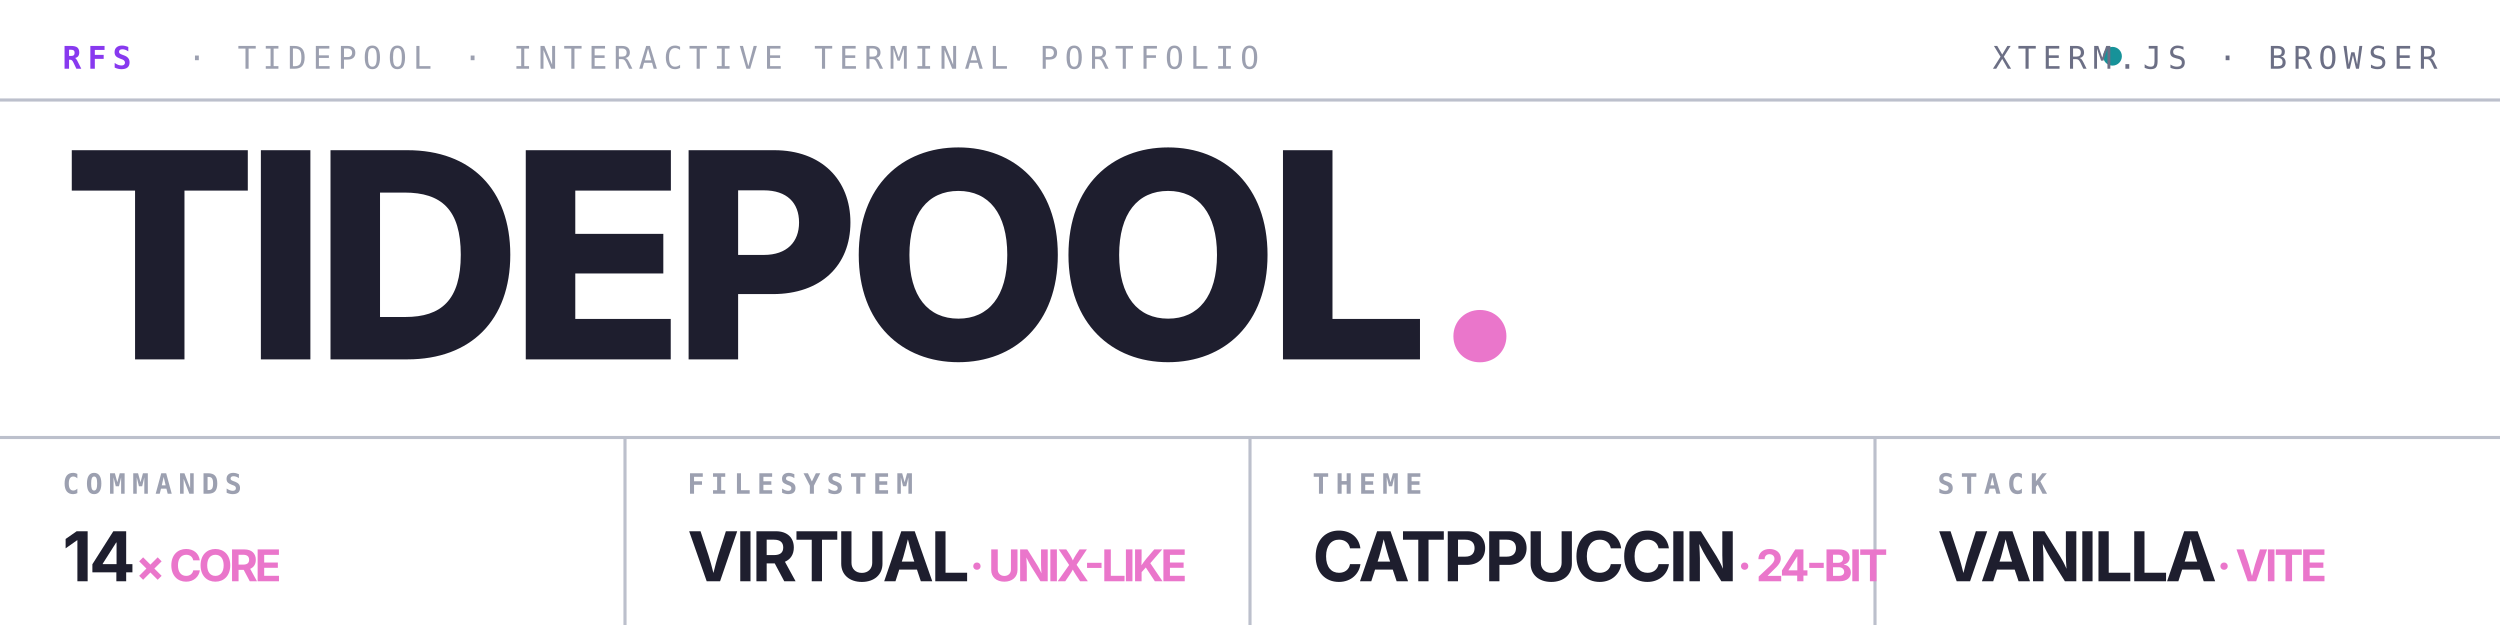
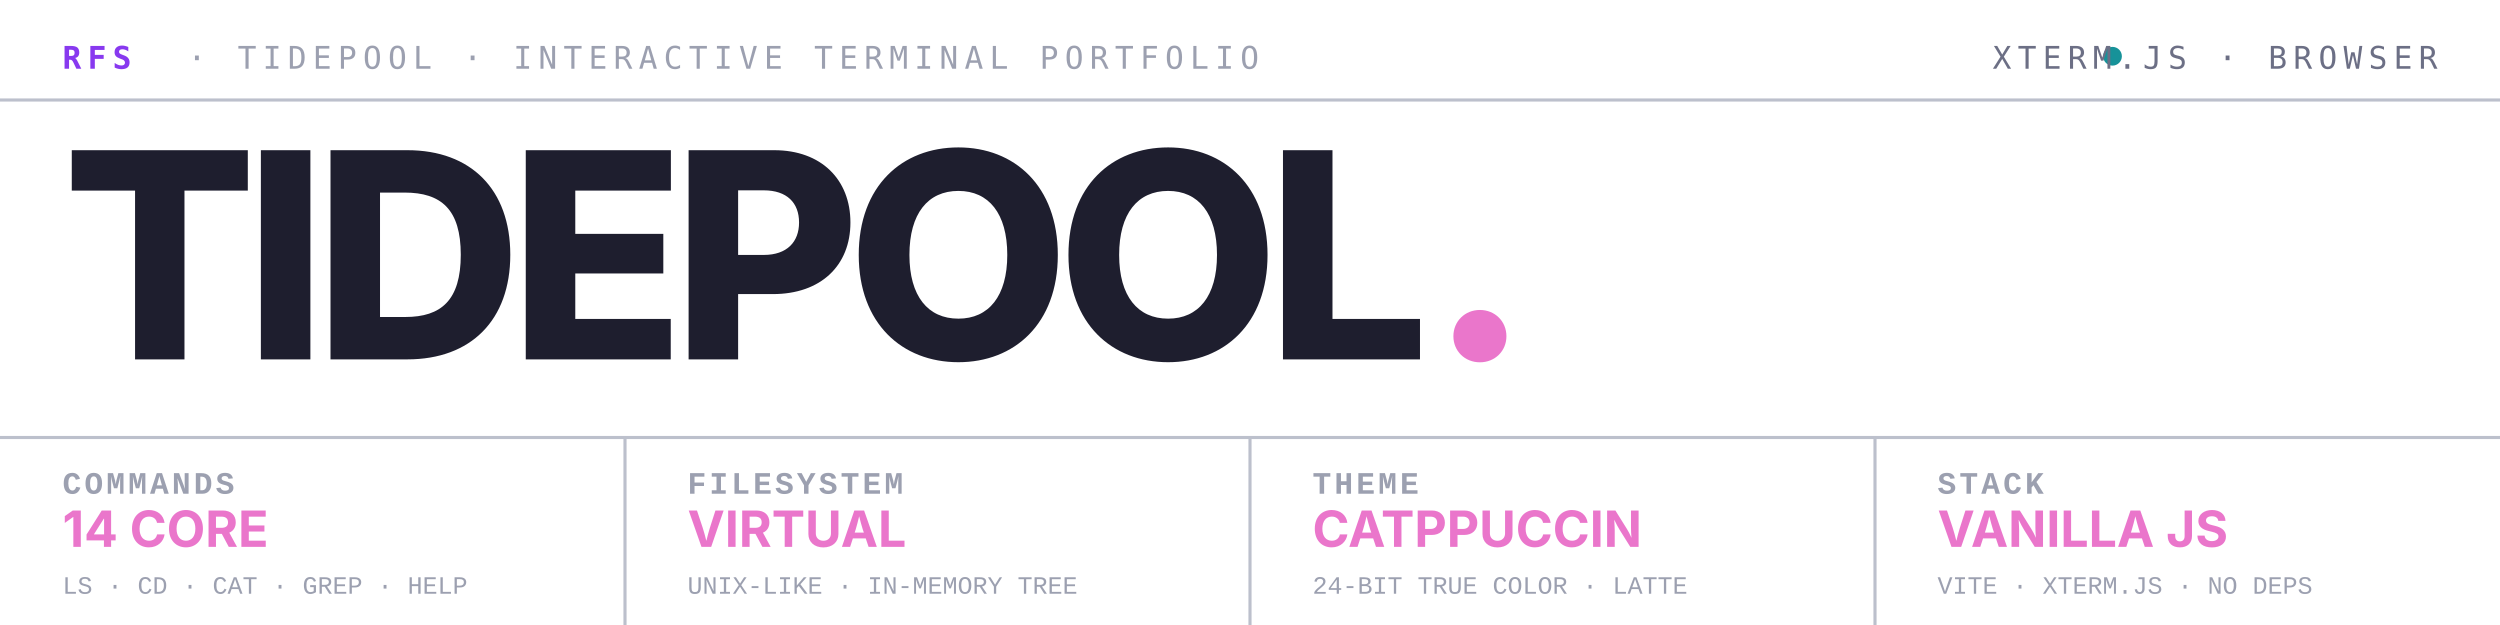
<svg xmlns="http://www.w3.org/2000/svg" viewBox="0 0 800 200" fill="none">
  <rect x="0" y="0" width="800" height="200" fill="#ffffff" />
  <line x1="0" y1="32" x2="800" y2="32" stroke="#bcc0cc" stroke-width="1" />
  <text x="20" y="22" font-family="'JetBrains Mono', 'SF Mono', monospace" font-size="10" font-weight="700" fill="#8839ef" letter-spacing="2">RFS</text>
  <text x="60" y="22" font-family="'JetBrains Mono', 'SF Mono', monospace" font-size="10" font-weight="500" fill="#9ca0b0" letter-spacing="2">·  TIDEPOOL  ·  INTERACTIVE TERMINAL PORTFOLIO</text>
  <circle cx="676" cy="18" r="3" fill="#179299" />
  <text x="780" y="22" text-anchor="end" font-family="'JetBrains Mono', 'SF Mono', monospace" font-size="10" font-weight="500" fill="#6c6f85" letter-spacing="2">XTERM.JS · BROWSER</text>
  <text x="20" y="115" font-family="'Inter', sans-serif" font-size="92" font-weight="800" fill="#1e1e2e" letter-spacing="-4">TIDEPOOL<tspan fill="#ea76cb">.</tspan>
  </text>
  <line x1="0" y1="140" x2="800" y2="140" stroke="#bcc0cc" stroke-width="1" />
  <line x1="200" y1="140" x2="200" y2="200" stroke="#bcc0cc" stroke-width="1" />
  <line x1="400" y1="140" x2="400" y2="200" stroke="#bcc0cc" stroke-width="1" />
  <line x1="600" y1="140" x2="600" y2="200" stroke="#bcc0cc" stroke-width="1" />
-   <text x="20" y="158" font-family="'JetBrains Mono', 'SF Mono', monospace" font-size="9" font-weight="600" fill="#9ca0b0" letter-spacing="2">COMMANDS</text>
-   <text x="20" y="186" font-family="'Inter', sans-serif" font-size="22" font-weight="700" fill="#1e1e2e" letter-spacing="-1">14<tspan fill="#ea76cb" font-size="14"> × CORE</tspan>
-   </text>
-   <text x="220" y="158" font-family="'JetBrains Mono', 'SF Mono', monospace" font-size="9" font-weight="600" fill="#9ca0b0" letter-spacing="2">FILESYSTEM</text>
-   <text x="220" y="186" font-family="'Inter', sans-serif" font-size="22" font-weight="700" fill="#1e1e2e" letter-spacing="-1">VIRTUAL<tspan fill="#ea76cb" font-size="14"> · UNIX-LIKE</tspan>
-   </text>
-   <text x="420" y="158" font-family="'JetBrains Mono', 'SF Mono', monospace" font-size="9" font-weight="600" fill="#9ca0b0" letter-spacing="2">THEME</text>
-   <text x="420" y="186" font-family="'Inter', sans-serif" font-size="22" font-weight="700" fill="#1e1e2e" letter-spacing="-1">CATPPUCCIN<tspan fill="#ea76cb" font-size="14"> · 24-BIT</tspan>
-   </text>
-   <text x="620" y="158" font-family="'JetBrains Mono', 'SF Mono', monospace" font-size="9" font-weight="600" fill="#9ca0b0" letter-spacing="2">STACK</text>
-   <text x="620" y="186" font-family="'Inter', sans-serif" font-size="22" font-weight="700" fill="#1e1e2e" letter-spacing="-1">VANILLA<tspan fill="#ea76cb" font-size="14"> · VITE</tspan>
-   </text>
+   <text x="20" y="158" font-family="'JetBrains Mono', 'Courier New', monospace" font-size="10" font-weight="600" fill="#9ca0b0" letter-spacing="1">COMMANDS</text>
+   <text x="20" y="175" font-family="'Inter', 'Helvetica Neue', Arial, sans-serif" font-size="16" font-weight="700" fill="#ea76cb" letter-spacing="0">14 CORE</text>
+   <text x="20" y="190" font-family="'JetBrains Mono', 'Courier New', monospace" font-size="8" fill="#9ca0b0" letter-spacing="0">LS · CD · CAT · GREP · HELP</text>
+   <text x="220" y="158" font-family="'JetBrains Mono', 'Courier New', monospace" font-size="10" font-weight="600" fill="#9ca0b0" letter-spacing="1">FILESYSTEM</text>
+   <text x="220" y="175" font-family="'Inter', 'Helvetica Neue', Arial, sans-serif" font-size="16" font-weight="700" fill="#ea76cb" letter-spacing="0">VIRTUAL</text>
+   <text x="220" y="190" font-family="'JetBrains Mono', 'Courier New', monospace" font-size="8" fill="#9ca0b0" letter-spacing="0">UNIX-LIKE · IN-MEMORY TREE</text>
+   <text x="420" y="158" font-family="'JetBrains Mono', 'Courier New', monospace" font-size="10" font-weight="600" fill="#9ca0b0" letter-spacing="1">THEME</text>
+   <text x="420" y="175" font-family="'Inter', 'Helvetica Neue', Arial, sans-serif" font-size="16" font-weight="700" fill="#ea76cb" letter-spacing="0">CATPPUCCIN</text>
+   <text x="420" y="190" font-family="'JetBrains Mono', 'Courier New', monospace" font-size="8" fill="#9ca0b0" letter-spacing="0">24-BIT TRUE COLOR · LATTE</text>
+   <text x="620" y="158" font-family="'JetBrains Mono', 'Courier New', monospace" font-size="10" font-weight="600" fill="#9ca0b0" letter-spacing="1">STACK</text>
+   <text x="620" y="175" font-family="'Inter', 'Helvetica Neue', Arial, sans-serif" font-size="16" font-weight="700" fill="#ea76cb" letter-spacing="0">VANILLA JS</text>
+   <text x="620" y="190" font-family="'JetBrains Mono', 'Courier New', monospace" font-size="8" fill="#9ca0b0" letter-spacing="0">VITE · XTERM.JS · NO DEPS</text>
</svg>
